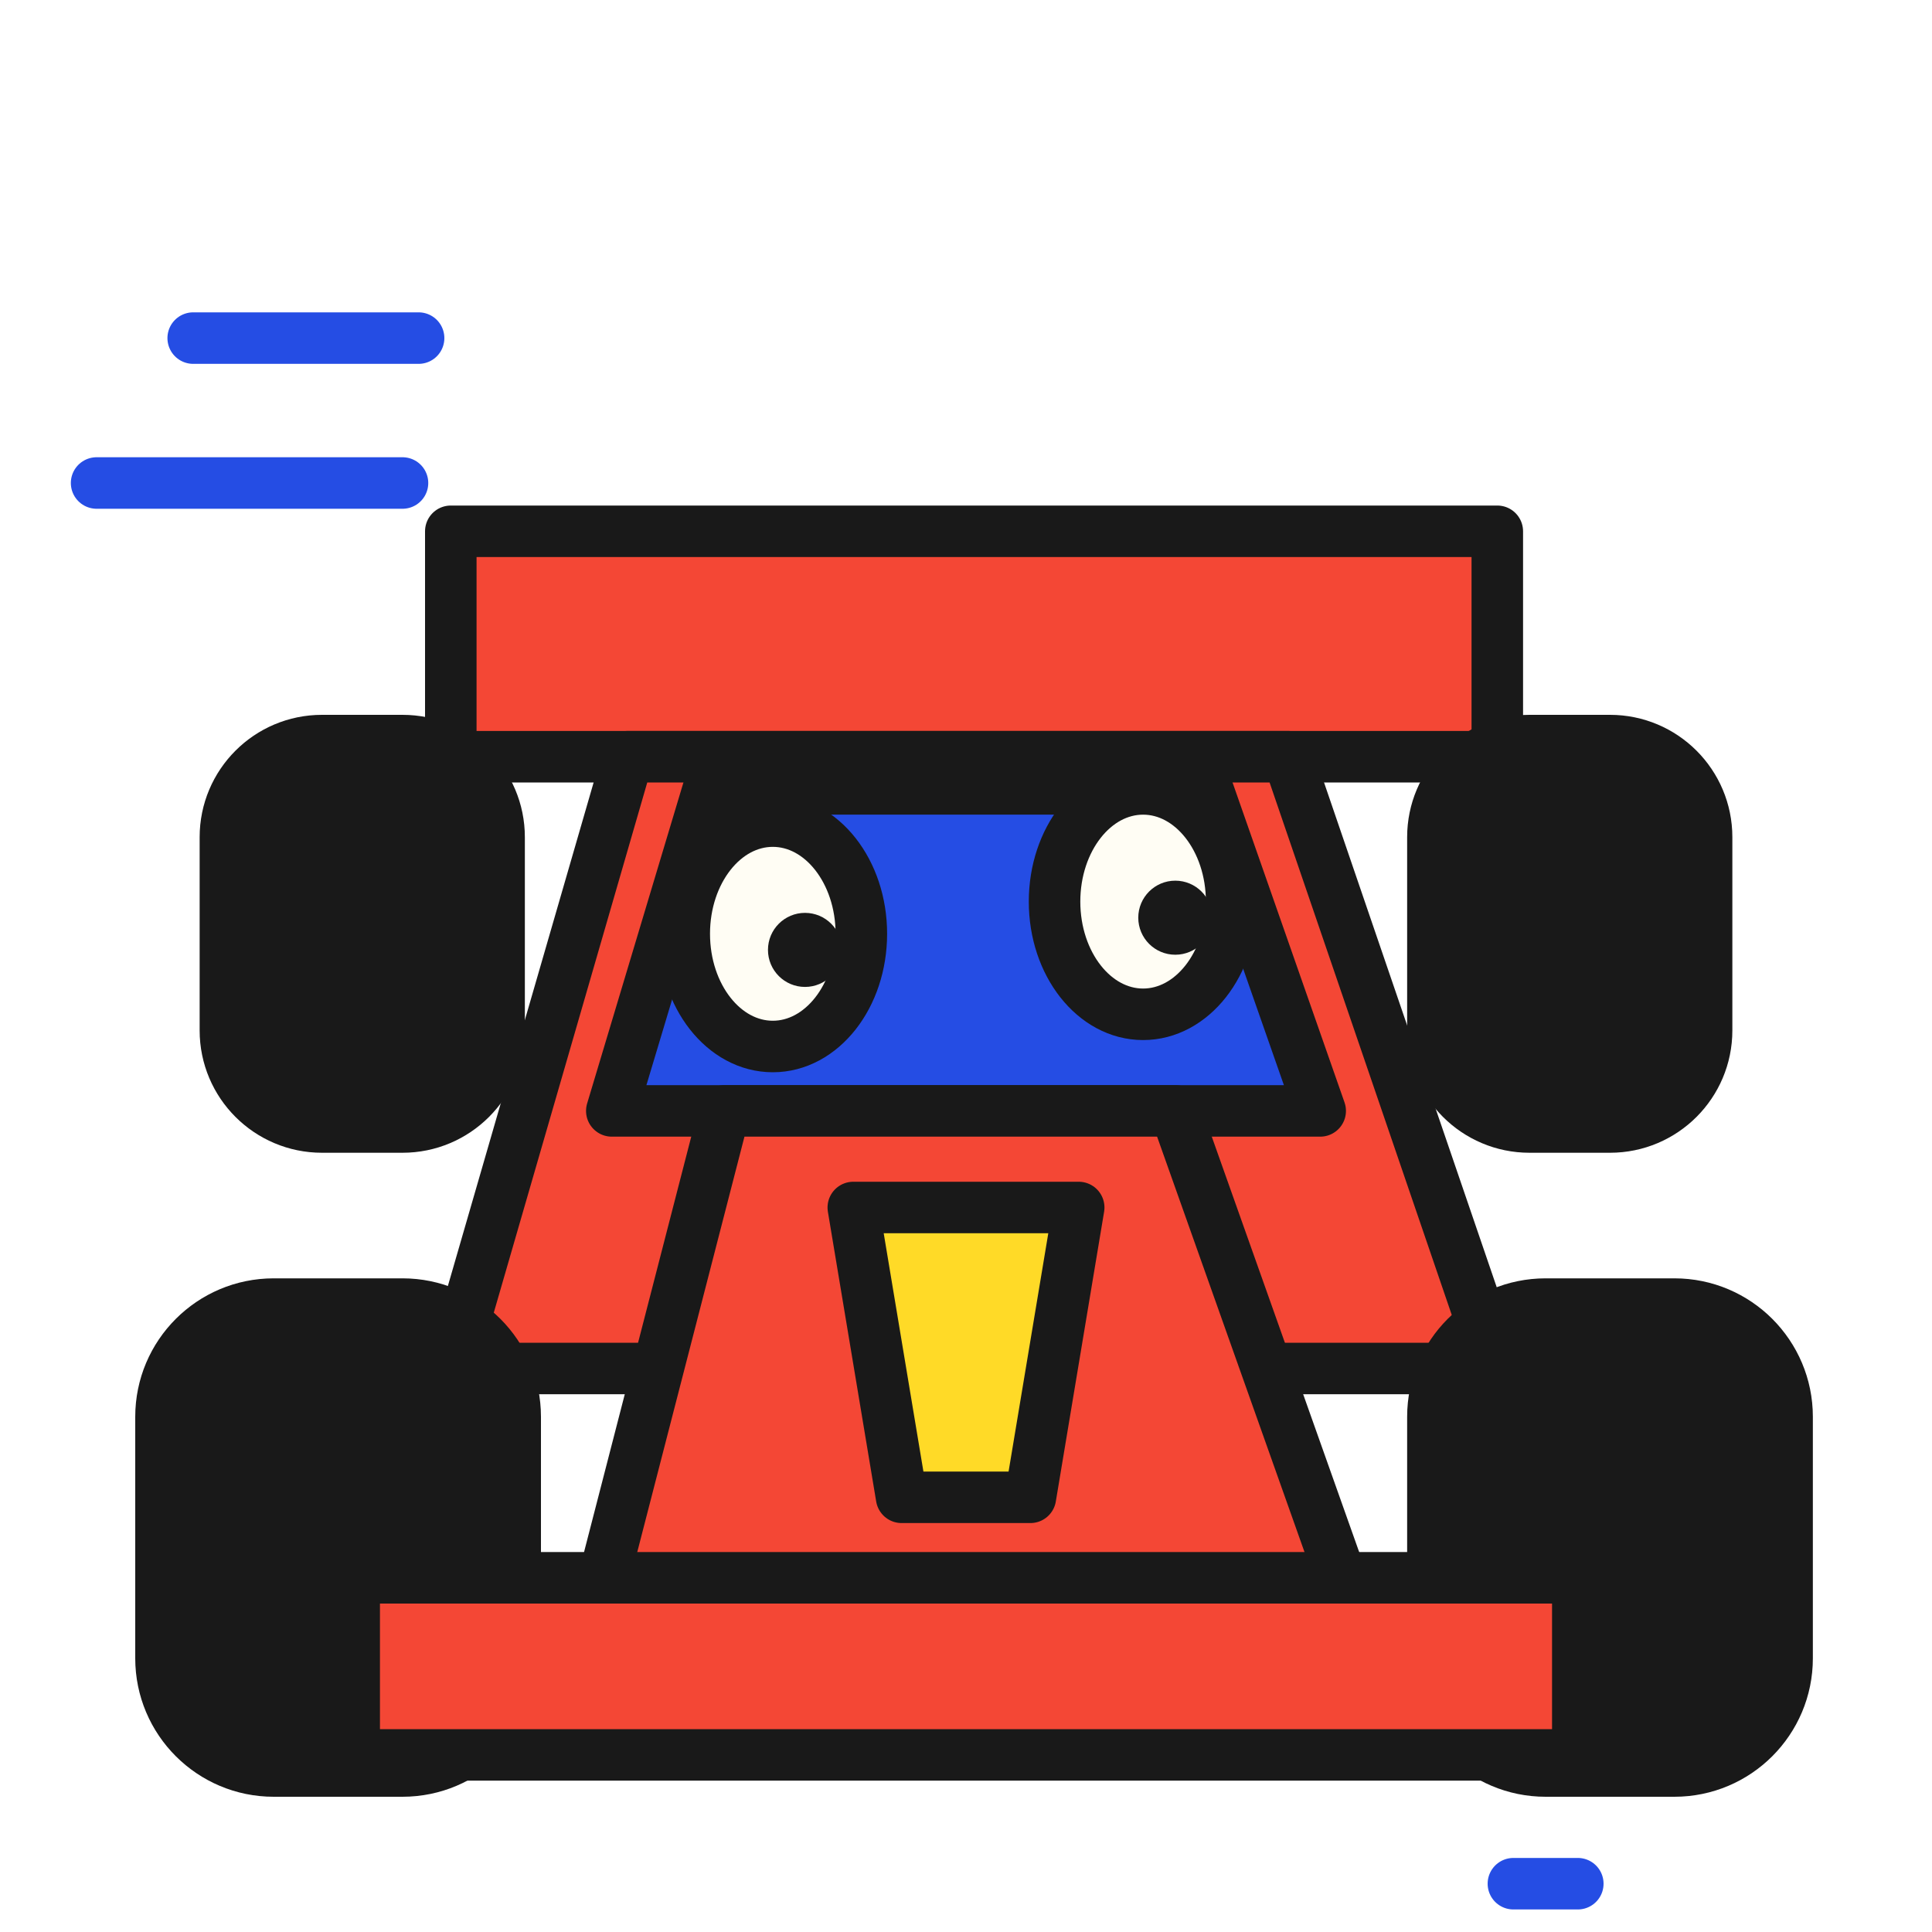
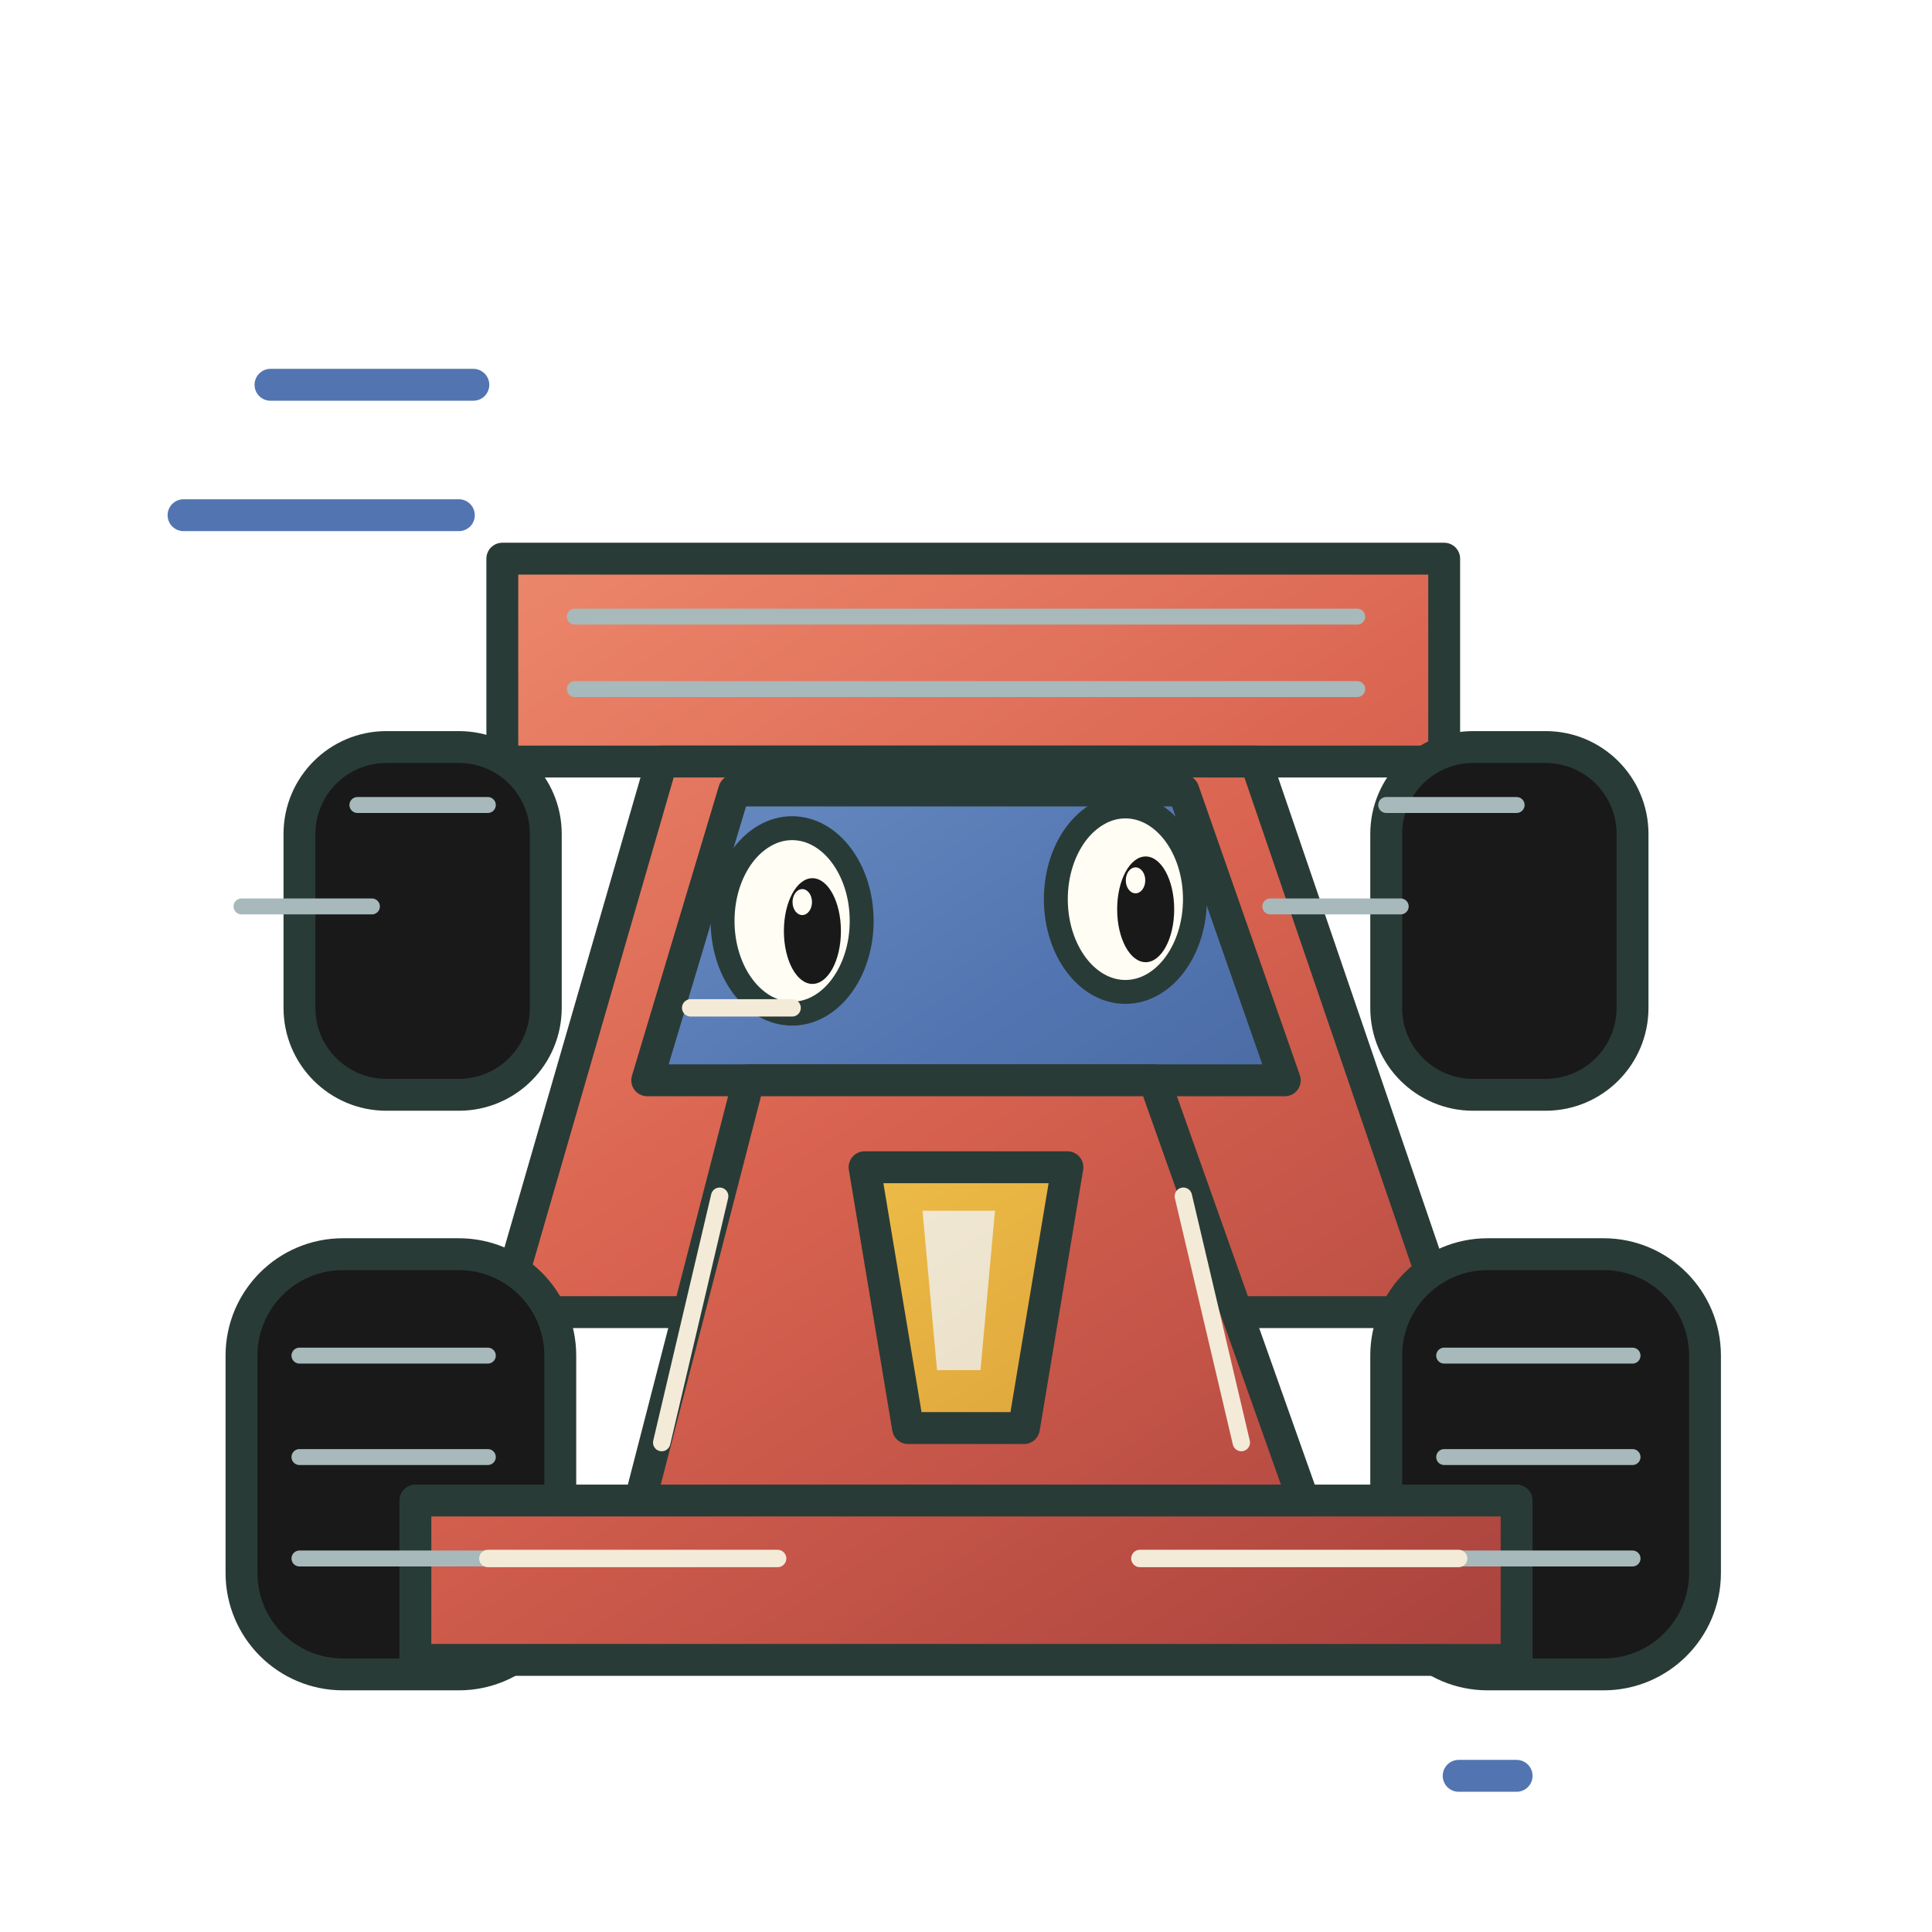
- <svg xmlns="http://www.w3.org/2000/svg" width="120" height="120" class="avatar fan-avatar " viewBox="0 0 120 120" fill="none" stroke="#191919" stroke-width="3.2" stroke-linecap="round" stroke-linejoin="round" aria-hidden="true">
-   <path d="M28 33h65v14H28z" fill="#f44735" />
-   <path d="M39 47 28 85h65L80 47z" fill="#f44735" />
-   <path d="M44 49h31l7 20H38z" fill="#254de4" />
-   <g fill="#fffdf4">
-     <ellipse cx="48" cy="58" rx="5.5" ry="7" />
-     <ellipse cx="71" cy="56" rx="5.5" ry="7" />
-     <g fill="#191919" stroke="none">
-       <circle cx="50" cy="59" r="2.3" />
-       <circle cx="73" cy="57" r="2.3" />
+ <svg xmlns="http://www.w3.org/2000/svg" width="120" height="120" class="avatar fan-avatar " viewBox="0 0 120 120" fill="none" stroke="#293b36" stroke-width="2.2" stroke-linecap="round" stroke-linejoin="round" aria-hidden="true">
+   <defs>
+     <linearGradient id="p-_R_0_-f44735" x1="22" y1="12" x2="88" y2="112" gradientUnits="userSpaceOnUse">
+       <stop stop-color="#f59878" />
+       <stop offset=".55" stop-color="#d96350" />
+       <stop offset="1" stop-color="#ab443e" />
+     </linearGradient>
+     <linearGradient id="p-_R_0_-254de4" x1="22" y1="12" x2="88" y2="112" gradientUnits="userSpaceOnUse">
+       <stop stop-color="#89acda" />
+       <stop offset=".55" stop-color="#5275b1" />
+       <stop offset="1" stop-color="#385180" />
+     </linearGradient>
+     <linearGradient id="p-_R_0_-ffda27" x1="22" y1="12" x2="88" y2="112" gradientUnits="userSpaceOnUse">
+       <stop stop-color="#ffe9a0" />
+       <stop offset=".55" stop-color="#efbf48" />
+       <stop offset="1" stop-color="#cf8e30" />
+     </linearGradient>
+     <linearGradient id="p-_R_0_-fffdf4" x1="22" y1="12" x2="88" y2="112" gradientUnits="userSpaceOnUse">
+       <stop stop-color="#fffef6" />
+       <stop offset=".55" stop-color="#f3ebd8" />
+       <stop offset="1" stop-color="#dfd1b4" />
+     </linearGradient>
+   </defs>
+   <g data-portrait-drawing="" transform="translate(6 5) scale(.9)">
+     <path d="M28 33h65v14H28z" fill="url(#p-_R_0_-f44735)" />
+     <path d="M39 47 28 85h65L80 47z" fill="url(#p-_R_0_-f44735)" />
+     <path d="M44 49h31l7 20H38z" fill="url(#p-_R_0_-254de4)" />
+     <g>
+       <g>
+         <ellipse cx="48" cy="58" rx="4.8" ry="6.4" fill="#fffdf4" stroke-width="1.65" />
+         <ellipse cx="49.4" cy="58.7" rx="1.968" ry="3.648" fill="#191919" stroke="none" />
+         <ellipse cx="48.7" cy="56.7" rx="0.672" ry="0.896" fill="#fffdf4" stroke="none" />
+         <path d="M44.544 53.84q3.36-3.84 6.72-.5" fill="none" stroke-width="1.1" opacity=".45" />
+       </g>
+       <g>
+         <ellipse cx="71" cy="56.5" rx="4.8" ry="6.4" fill="#fffdf4" stroke-width="1.65" />
+         <ellipse cx="72.4" cy="57.2" rx="1.968" ry="3.648" fill="#191919" stroke="none" />
+         <ellipse cx="71.7" cy="55.2" rx="0.672" ry="0.896" fill="#fffdf4" stroke="none" />
+         <path d="M67.544 52.34q3.36-3.84 6.72-.5" fill="none" stroke-width="1.1" opacity=".45" />
+       </g>
    </g>
+     <g fill="#191919">
+       <rect x="14" y="46" width="17" height="24" rx="6" />
+       <rect x="89" y="46" width="17" height="24" rx="6" />
+       <rect x="10" y="81" width="22" height="29" rx="7" />
+       <rect x="89" y="81" width="22" height="29" rx="7" />
+     </g>
+     <path d="m45 69-8 31h47L73 69z" fill="url(#p-_R_0_-f44735)" />
+     <path d="M22 98h76v11H22z" fill="url(#p-_R_0_-f44735)" />
+     <path d="M53 75h14l-3 18h-8z" fill="url(#p-_R_0_-ffda27)" />
+     <path d="M6 30h19m-13-9h14m68 96h4" stroke="#5275b1" />
+     <path d="M33 37h54m-54 5h54M14 88h13m-13 7h13m-13 7h13m66-14h13m-13 7h13m-13 7h13m-88-52h9m62 0h9m-88 7h9m62 0h9" fill="none" stroke="#a7b9ba" stroke-width="1.1" />
+     <path d="m43 77-4 17m36-17 4 17M27 102h20m25 0h22M41 64h7" fill="none" stroke="#f3ebd8" stroke-width="1.2" />
+     <path d="m57 78 5 0-1 11h-3z" fill="url(#p-_R_0_-fffdf4)" stroke="none" />
  </g>
-   <g fill="#191919">
-     <rect x="14" y="46" width="17" height="24" rx="6" />
-     <rect x="89" y="46" width="17" height="24" rx="6" />
-     <rect x="10" y="81" width="22" height="29" rx="7" />
-     <rect x="89" y="81" width="22" height="29" rx="7" />
-   </g>
-   <path d="m45 69-8 31h47L73 69z" fill="#f44735" />
-   <path d="M22 98h76v11H22z" fill="#f44735" />
-   <path d="M53 75h14l-3 18h-8z" fill="#ffda27" />
-   <path d="M6 30h19m-13-9h14m68 96h4" stroke="#254de4" />
</svg>
